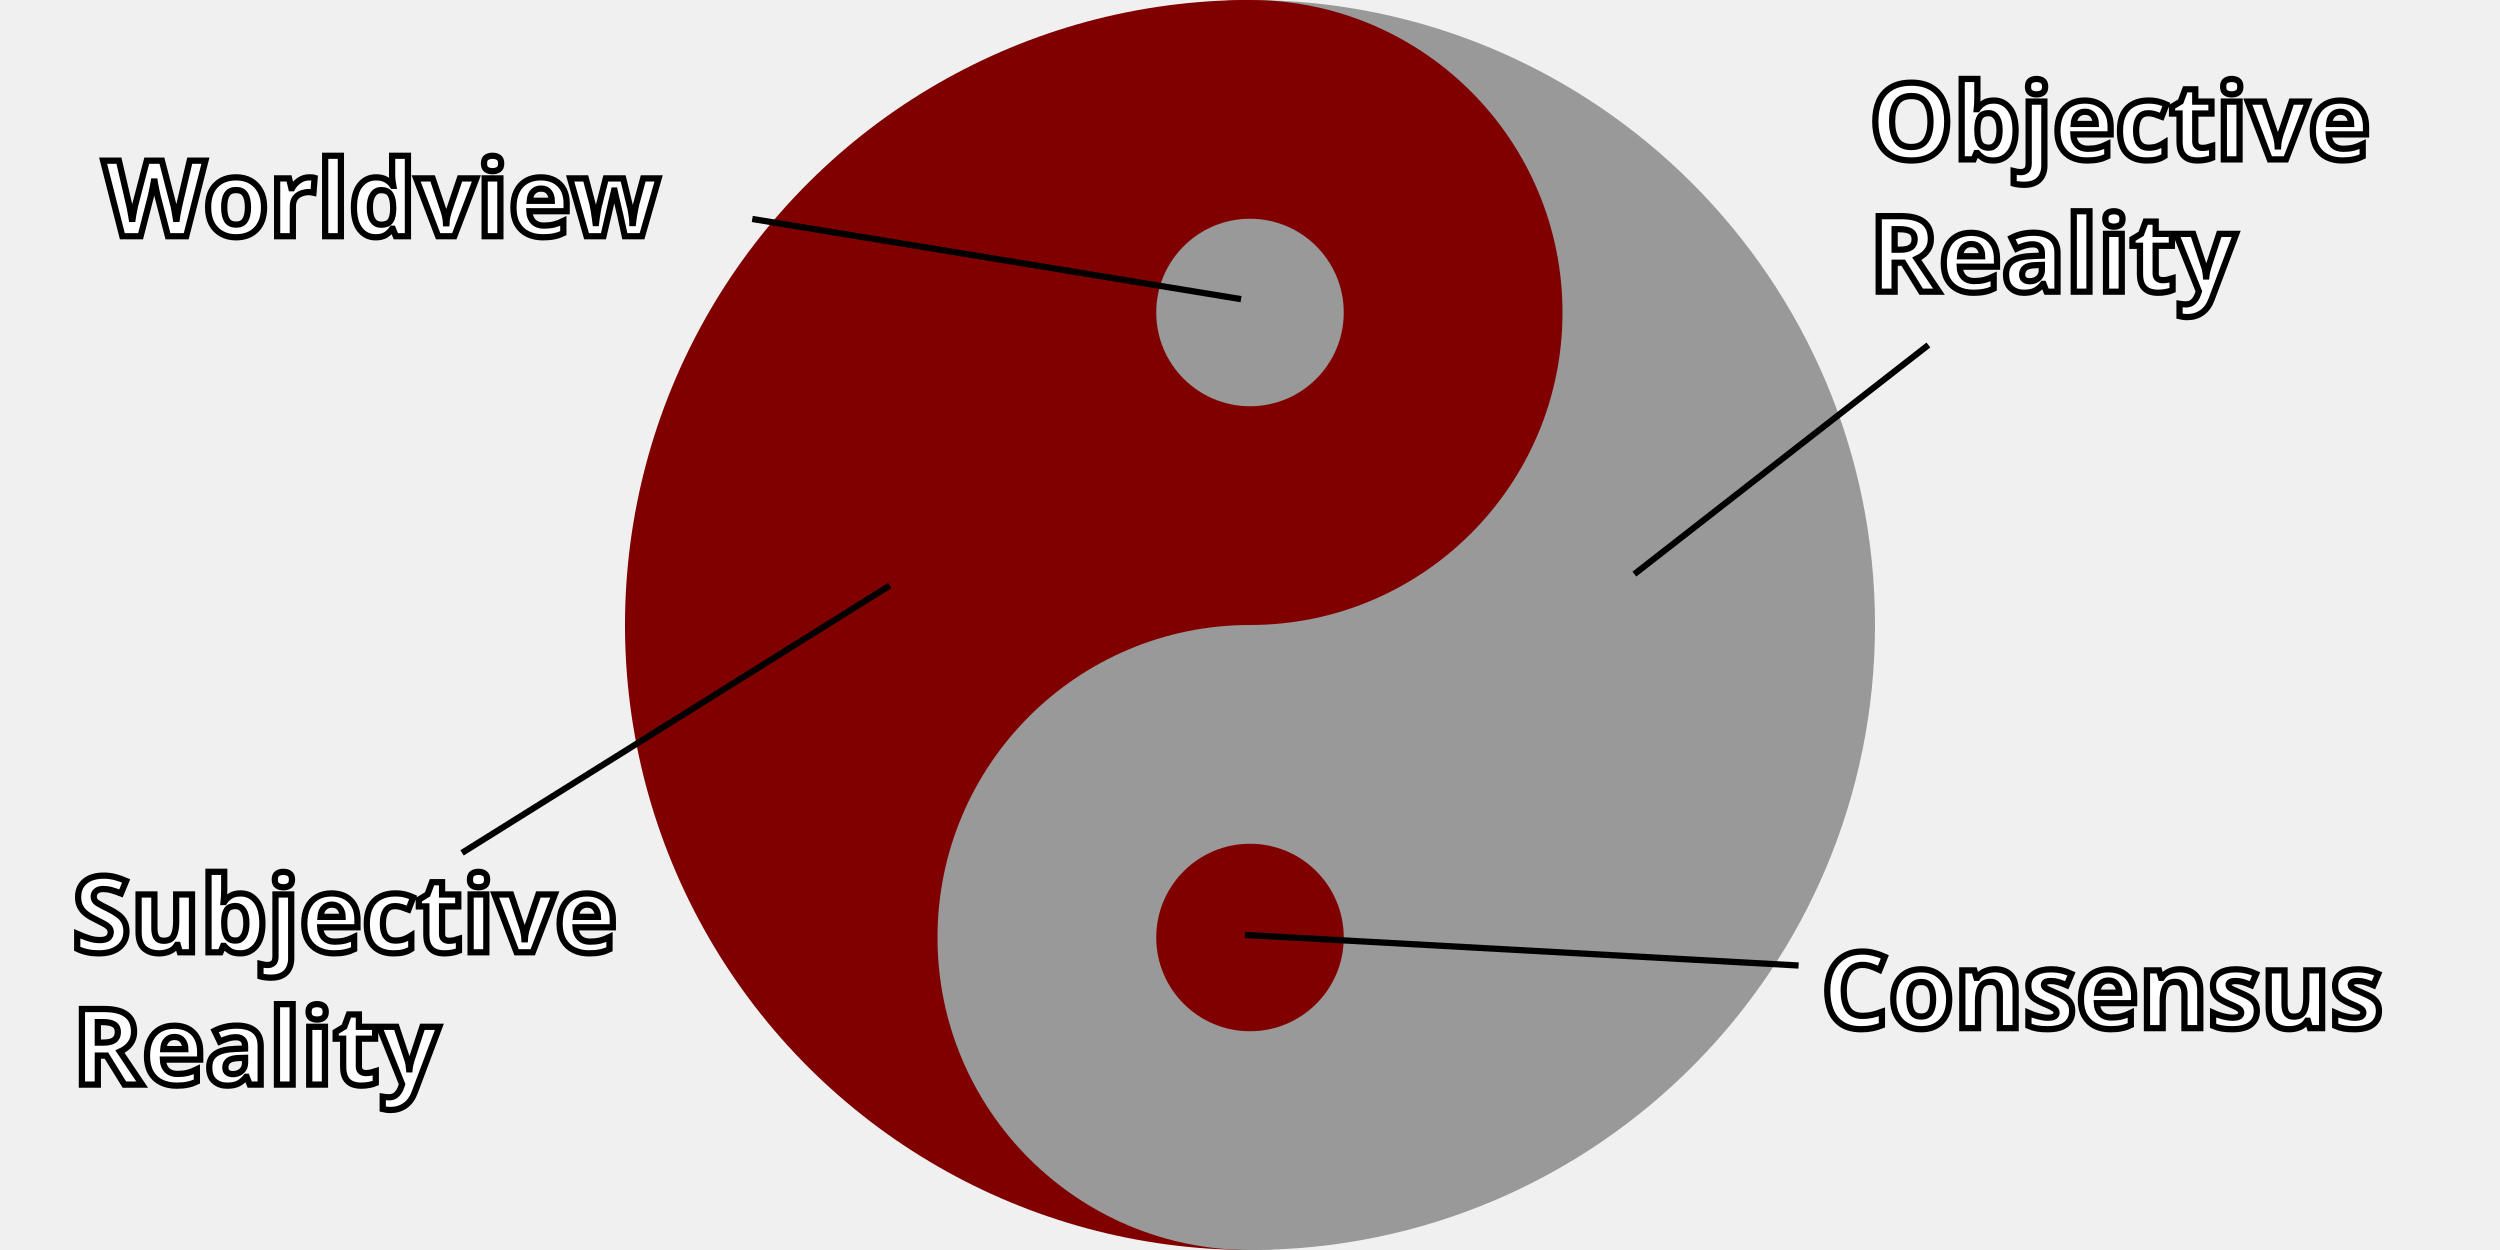
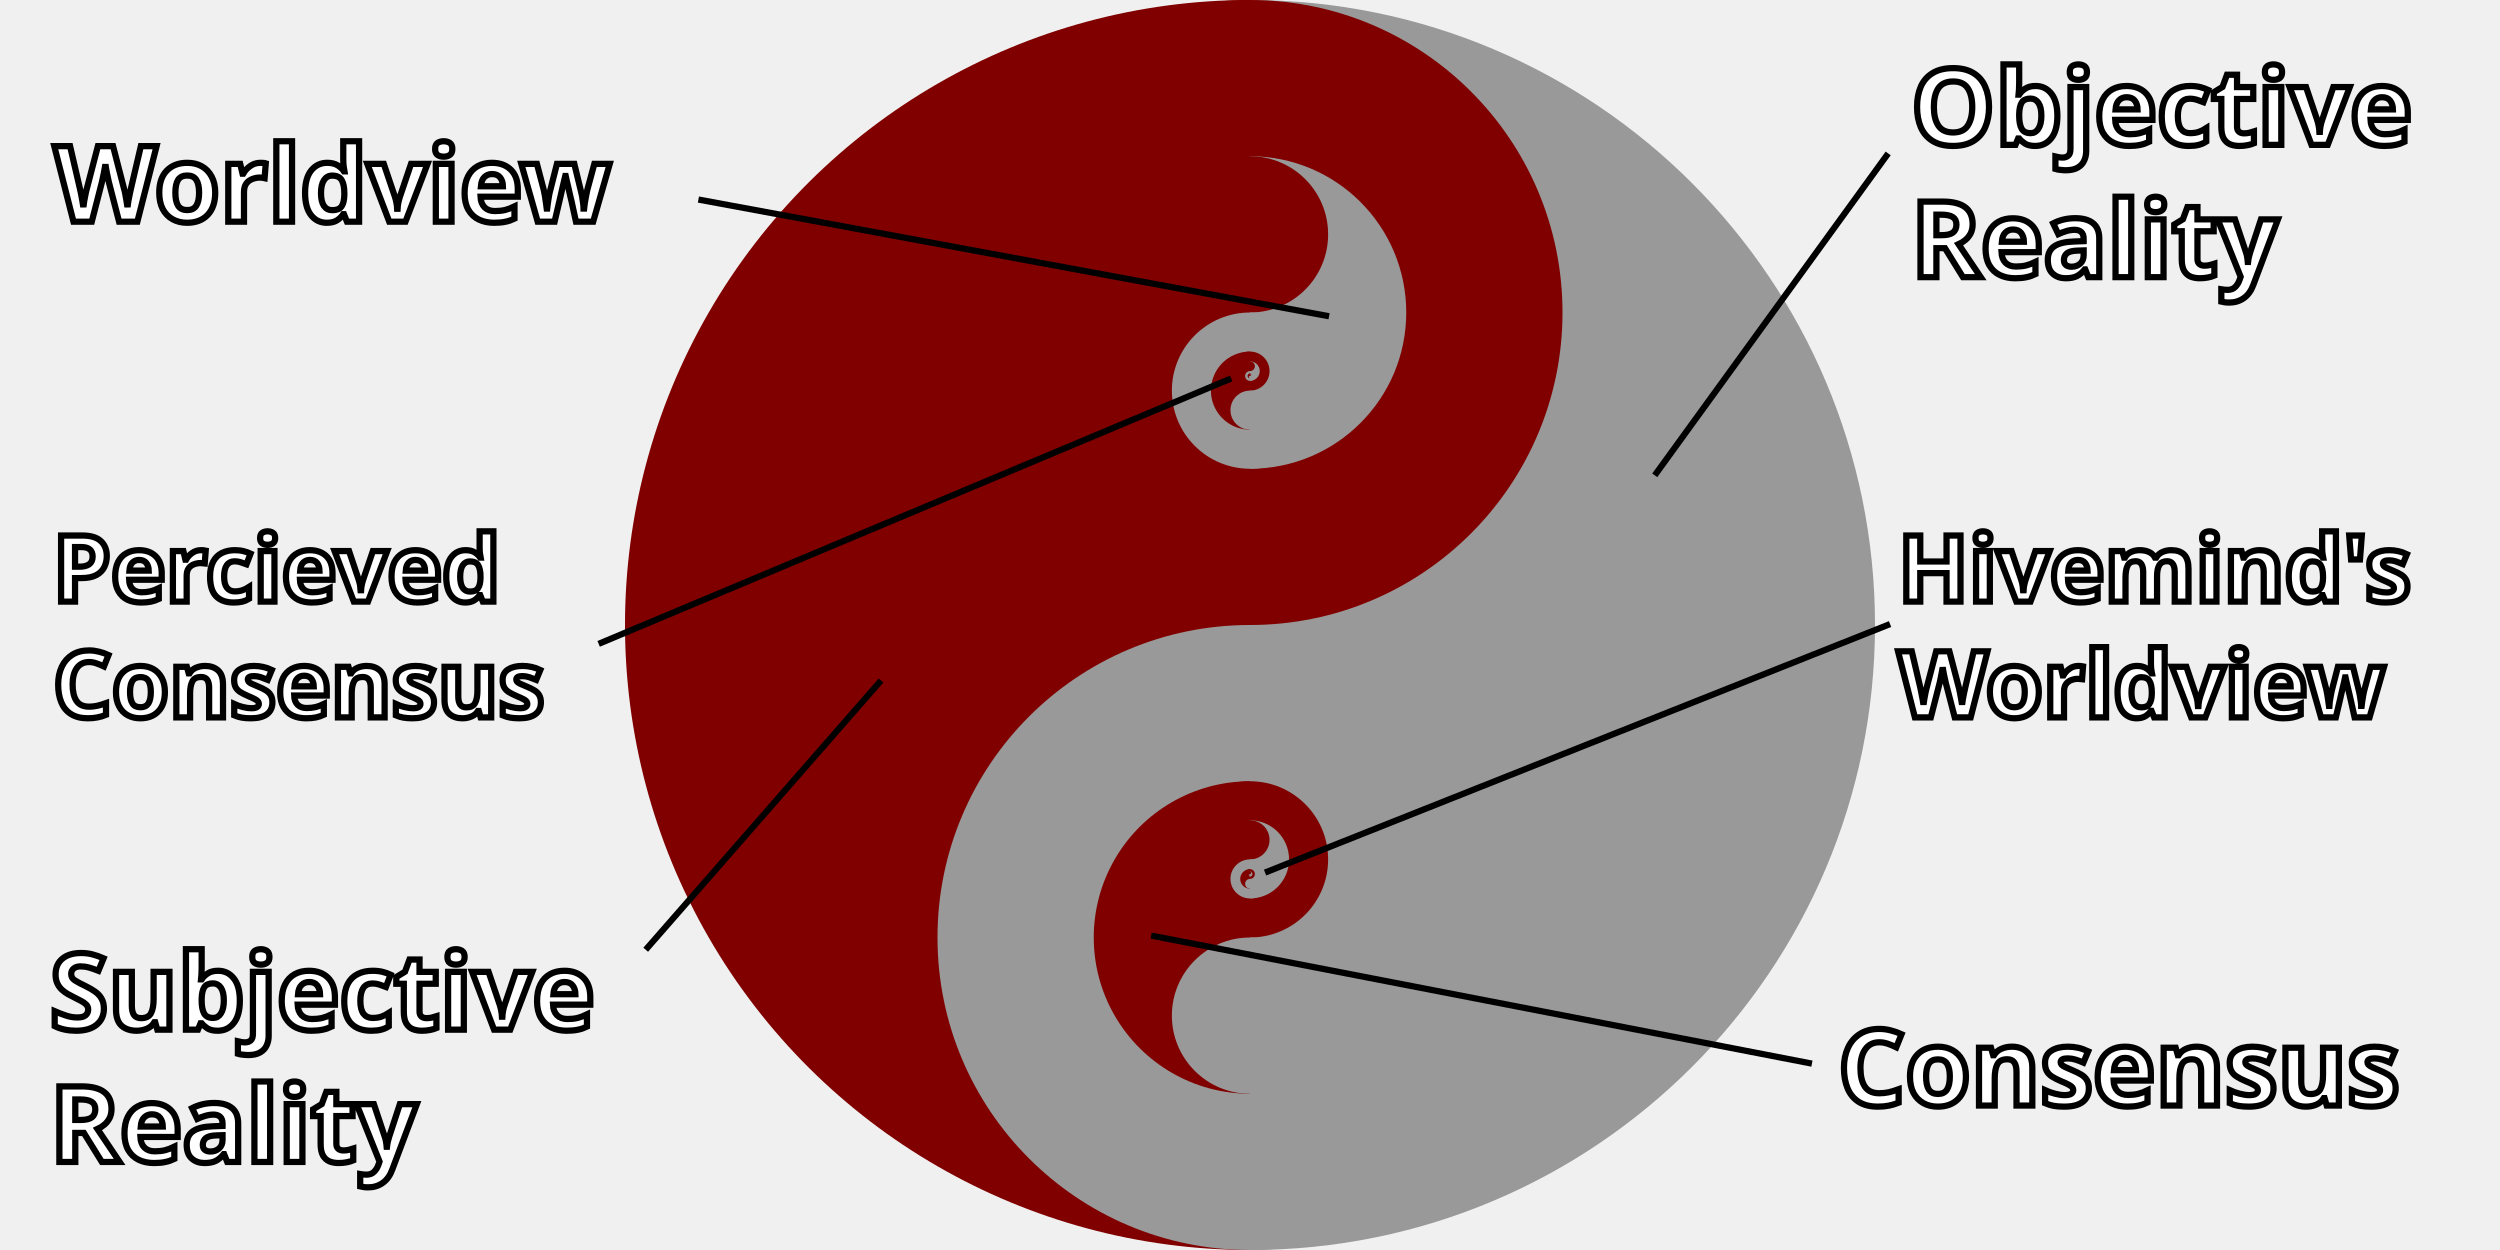
<svg xmlns="http://www.w3.org/2000/svg" width="400mm" height="200mm" viewBox="0 0 400 200" version="1.1" id="svg8">
-   <defs id="defs2" />
+   <defs id="defs2">
+     </defs>
  <g id="layer1" transform="translate(0,-97.00003)">
-     <path style="fill:#800000;fill-opacity:1;stroke:none;stroke-width:0.5;stroke-miterlimit:4;stroke-dasharray:none;stroke-opacity:1" id="path815" d="m 200,297 a 100,100 0 0 1 -86.603,-50 100,100 0 0 1 0,-100 A 100,100 0 0 1 200,97 l 0,100 z" />
-     <path style="fill:#999999;fill-opacity:1;stroke:none;stroke-width:0.5;stroke-miterlimit:4;stroke-dasharray:none;stroke-opacity:1" id="path815-3" d="M 200,97 A 100,100 0 0 1 300,197 100,100 0 0 1 200,297 l 0,-100 z" />
-     <circle style="fill:#999999;fill-opacity:1;stroke:none;stroke-width:0.5;stroke-miterlimit:4;stroke-dasharray:none;stroke-opacity:1" id="path834" cx="200" cy="247" r="50" />
-     <circle style="fill:#800000;fill-opacity:1;stroke:none;stroke-width:0.5;stroke-miterlimit:4;stroke-dasharray:none;stroke-opacity:1" id="path838" cx="200" cy="147" r="50" />
-     <ellipse style="fill:#800000;fill-opacity:1;stroke:none;stroke-width:0.5;stroke-miterlimit:4;stroke-dasharray:none;stroke-opacity:1" id="path840" cx="200" cy="247" rx="15" ry="15" />
-     <ellipse style="fill:#999999;fill-opacity:1;stroke:none;stroke-width:0.5;stroke-miterlimit:4;stroke-dasharray:none;stroke-opacity:1" id="path840-6" cx="200" cy="147" rx="15" ry="15" />
-     <text xml:space="preserve" style="font-style:normal;font-variant:normal;font-weight:bold;font-stretch:normal;font-size:16.933px;line-height:1.25;font-family:sans-serif;-inkscape-font-specification:'sans-serif Bold';letter-spacing:0px;word-spacing:0px;fill:#ffffff;fill-opacity:1;stroke:#000000;stroke-width:1;stroke-miterlimit:4;stroke-dasharray:none;stroke-opacity:1" x="16.496" y="134.796" id="text820">
-       <tspan id="tspan818" x="16.496" y="134.796" style="font-style:normal;font-variant:normal;font-weight:bold;font-stretch:normal;font-size:16.933px;font-family:sans-serif;-inkscape-font-specification:'sans-serif Bold';fill:#ffffff;stroke:#000000;stroke-width:1;stroke-miterlimit:4;stroke-dasharray:none;stroke-opacity:1">Worldview</tspan>
+     <g id="g9699">
+       <text id="text8695" y="160.554" x="15.964" style="font-style:normal;font-weight:normal;font-size:10.583px;line-height:1.25;font-family:sans-serif;letter-spacing:0px;word-spacing:0px;fill:#000000;fill-opacity:1;stroke:none;stroke-width:0.265" xml:space="preserve">
+         <tspan style="stroke-width:0.265" y="169.918" x="15.964" id="tspan8693" />
+       </text>
+       <path d="m 200,297 a 100,100 0 0 1 -86.603,-50 100,100 0 0 1 0,-100 A 100,100 0 0 1 200,97 l 0,100 z" id="path4808" style="fill:#800000;fill-opacity:1;stroke:none;stroke-width:4;stroke-miterlimit:4;stroke-dasharray:none;stroke-opacity:1" />
+       <path d="m 200,97 a 100,100 0 0 1 100,100 100,100 0 0 1 -100,100 l 0,-100 z" id="path4808-8" style="fill:#999999;fill-opacity:1;stroke:none;stroke-width:4;stroke-miterlimit:4;stroke-dasharray:none;stroke-opacity:1" />
+       <circle r="50" cy="147" cx="200" id="path4770-9" style="fill:#800000;fill-opacity:1;stroke:none;stroke-width:4;stroke-miterlimit:4;stroke-dasharray:none;stroke-opacity:1" />
+       <circle r="50" cy="247" cx="200" id="path4770-0-6" style="fill:#999999;fill-opacity:1;stroke:none;stroke-width:4;stroke-miterlimit:4;stroke-dasharray:none;stroke-opacity:1" />
+       <g id="g9273">
+         <path style="fill:#800000;fill-opacity:1;stroke:none;stroke-width:1;stroke-miterlimit:4;stroke-dasharray:none;stroke-opacity:1" id="path4808-89" d="m 200,172 a 25,25 0 0 1 -21.651,-12.5 25,25 0 0 1 -1e-5,-25 25,25 0 0 1 21.651,-12.5 l 0,25 z" />
+         <path style="fill:#999999;fill-opacity:1;stroke:none;stroke-width:1;stroke-miterlimit:4;stroke-dasharray:none;stroke-opacity:1" id="path4808-8-7" d="m 200,122 a 25,25 0 0 1 25,25 25,25 0 0 1 -25,25 l 0,-25 z" />
+         <circle style="fill:#800000;fill-opacity:1;stroke:none;stroke-width:1;stroke-miterlimit:4;stroke-dasharray:none;stroke-opacity:1" id="path4770-9-7" cx="200" cy="134.5" r="12.5" />
+         <circle style="fill:#999999;fill-opacity:1;stroke:none;stroke-width:1;stroke-miterlimit:4;stroke-dasharray:none;stroke-opacity:1" id="path4770-0-6-6" cx="200" cy="159.5" r="12.5" />
+       </g>
+       <path d="m 200,272 a 25,25 0 0 1 -21.651,-12.5 25,25 0 0 1 -1e-5,-25 25,25 0 0 1 21.651,-12.5 l 0,25 z" id="path4808-89-0" style="fill:#800000;fill-opacity:1;stroke:none;stroke-width:1;stroke-miterlimit:4;stroke-dasharray:none;stroke-opacity:1" />
+       <path d="m 200,222 a 25,25 0 0 1 25,25 25,25 0 0 1 -25,25 l 0,-25 z" id="path4808-8-7-3" style="fill:#999999;fill-opacity:1;stroke:none;stroke-width:1;stroke-miterlimit:4;stroke-dasharray:none;stroke-opacity:1" />
+       <circle r="12.5" cy="234.5" cx="200" id="path4770-9-7-0" style="fill:#800000;fill-opacity:1;stroke:none;stroke-width:1;stroke-miterlimit:4;stroke-dasharray:none;stroke-opacity:1" />
+       <circle r="12.5" cy="259.5" cx="200" id="path4770-0-6-6-9" style="fill:#999999;fill-opacity:1;stroke:none;stroke-width:1;stroke-miterlimit:4;stroke-dasharray:none;stroke-opacity:1" />
+       <g id="g9406">
+         <path style="fill:#800000;fill-opacity:1;stroke:none;stroke-width:0.25;stroke-miterlimit:4;stroke-dasharray:none;stroke-opacity:1" id="path4808-89-5" d="m 200,240.75 a 6.25,6.25 0 0 1 -5.413,-3.125 6.25,6.25 0 0 1 0,-6.25 6.25,6.25 0 0 1 5.413,-3.125 l 0,6.25 z" />
+         <path style="fill:#999999;fill-opacity:1;stroke:none;stroke-width:0.25;stroke-miterlimit:4;stroke-dasharray:none;stroke-opacity:1" id="path4808-8-7-4" d="m 200,228.25 a 6.25,6.25 0 0 1 6.25,6.25 6.25,6.25 0 0 1 -6.25,6.25 l 0,-6.25 z" />
+         <circle style="fill:#800000;fill-opacity:1;stroke:none;stroke-width:0.25;stroke-miterlimit:4;stroke-dasharray:none;stroke-opacity:1" id="path4770-9-7-8" cx="200" cy="231.375" r="3.125" />
+         <circle style="fill:#999999;fill-opacity:1;stroke:none;stroke-width:0.25;stroke-miterlimit:4;stroke-dasharray:none;stroke-opacity:1" id="path4770-0-6-6-1" cx="200" cy="237.625" r="3.125" />
+       </g>
+       <g id="g9535">
+         <path style="fill:#800000;fill-opacity:1;stroke:none;stroke-width:0.062;stroke-miterlimit:4;stroke-dasharray:none;stroke-opacity:1" id="path4808-89-0-2-9" d="m 200,239.188 a 1.562,1.562 0 0 1 -1.353,-0.781 1.562,1.562 0 0 1 0,-1.562 A 1.562,1.562 0 0 1 200,236.063 l 0,1.562 z" />
+         <path style="fill:#999999;fill-opacity:1;stroke:none;stroke-width:0.062;stroke-miterlimit:4;stroke-dasharray:none;stroke-opacity:1" id="path4808-8-7-3-2-3" d="m 200,236.063 a 1.562,1.562 0 0 1 1.562,1.562 1.562,1.562 0 0 1 -1.562,1.562 l 0,-1.562 z" />
+         <circle style="fill:#800000;fill-opacity:1;stroke:none;stroke-width:0.062;stroke-miterlimit:4;stroke-dasharray:none;stroke-opacity:1" id="path4770-9-7-0-4-6" cx="200" cy="236.844" r="0.781" />
+         <circle style="fill:#999999;fill-opacity:1;stroke:none;stroke-width:0.062;stroke-miterlimit:4;stroke-dasharray:none;stroke-opacity:1" id="path4770-0-6-6-9-7-8" cx="200" cy="238.406" r="0.781" />
+       </g>
+       <g id="g9448">
+         <path style="fill:#800000;fill-opacity:1;stroke:none;stroke-width:0.25;stroke-miterlimit:4;stroke-dasharray:none;stroke-opacity:1" id="path4808-89-0-2" d="m 200,165.75 a 6.25,6.25 0 0 1 -5.413,-3.125 6.25,6.25 0 0 1 0,-6.25 6.25,6.25 0 0 1 5.413,-3.125 l 0,6.25 z" />
+         <path style="fill:#999999;fill-opacity:1;stroke:none;stroke-width:0.25;stroke-miterlimit:4;stroke-dasharray:none;stroke-opacity:1" id="path4808-8-7-3-2" d="m 200,153.25 a 6.25,6.25 0 0 1 6.25,6.25 6.25,6.25 0 0 1 -6.25,6.25 l 0,-6.25 z" />
+         <circle style="fill:#800000;fill-opacity:1;stroke:none;stroke-width:0.25;stroke-miterlimit:4;stroke-dasharray:none;stroke-opacity:1" id="path4770-9-7-0-4" cx="200" cy="156.375" r="3.125" />
+         <circle style="fill:#999999;fill-opacity:1;stroke:none;stroke-width:0.25;stroke-miterlimit:4;stroke-dasharray:none;stroke-opacity:1" id="path4770-0-6-6-9-7" cx="200" cy="162.625" r="3.125" />
+       </g>
+       <g id="g9639">
+         <path style="fill:#800000;fill-opacity:1;stroke:none;stroke-width:0.062;stroke-miterlimit:4;stroke-dasharray:none;stroke-opacity:1" id="path4808-89-5-2" d="m 200,157.938 a 1.562,1.562 0 0 1 -1.353,-0.781 1.562,1.562 0 0 1 0,-1.562 A 1.562,1.562 0 0 1 200,154.813 l 0,1.562 z" />
+         <path style="fill:#999999;fill-opacity:1;stroke:none;stroke-width:0.062;stroke-miterlimit:4;stroke-dasharray:none;stroke-opacity:1" id="path4808-8-7-4-1" d="m 200,154.813 a 1.562,1.562 0 0 1 1.562,1.562 1.562,1.562 0 0 1 -1.562,1.562 l 0,-1.562 z" />
+         <circle style="fill:#800000;fill-opacity:1;stroke:none;stroke-width:0.062;stroke-miterlimit:4;stroke-dasharray:none;stroke-opacity:1" id="path4770-9-7-8-0" cx="200" cy="155.594" r="0.781" />
+         <circle style="fill:#999999;fill-opacity:1;stroke:none;stroke-width:0.062;stroke-miterlimit:4;stroke-dasharray:none;stroke-opacity:1" id="path4770-0-6-6-1-5" cx="200" cy="157.156" r="0.781" />
+       </g>
+       <g id="g9461-1" transform="matrix(0.0625,0,0,0.0625,187.5,222.1875)">
+         <g id="g9406-1">
+           <path d="m 200,240.75 a 6.25,6.25 0 0 1 -5.413,-3.125 6.25,6.25 0 0 1 0,-6.25 6.25,6.25 0 0 1 5.413,-3.125 l 0,6.25 z" id="path4808-89-5-0" style="fill:#800000;fill-opacity:1;stroke:none;stroke-width:0.25;stroke-miterlimit:4;stroke-dasharray:none;stroke-opacity:1" />
+           <path d="m 200,228.25 a 6.25,6.25 0 0 1 6.25,6.25 6.25,6.25 0 0 1 -6.25,6.25 l 0,-6.25 z" id="path4808-8-7-4-8" style="fill:#999999;fill-opacity:1;stroke:none;stroke-width:0.25;stroke-miterlimit:4;stroke-dasharray:none;stroke-opacity:1" />
+           <circle r="3.125" cy="231.375" cx="200" id="path4770-9-7-8-5" style="fill:#800000;fill-opacity:1;stroke:none;stroke-width:0.25;stroke-miterlimit:4;stroke-dasharray:none;stroke-opacity:1" />
+           <circle r="3.125" cy="237.625" cx="200" id="path4770-0-6-6-1-0" style="fill:#999999;fill-opacity:1;stroke:none;stroke-width:0.25;stroke-miterlimit:4;stroke-dasharray:none;stroke-opacity:1" />
+         </g>
+         <g transform="matrix(0.015625,0,0,0.015625,196.875,234.5469)" id="g9119-8-4-6-2-6">
+           <g id="g9125-8-3-9-8-4">
+             <path style="fill:#800000;fill-opacity:1;stroke:none;stroke-width:4;stroke-miterlimit:4;stroke-dasharray:none;stroke-opacity:1" id="path4808-89-0-2-9-6" d="m 200,297 a 100,100 0 0 1 -86.603,-50 100,100 0 0 1 0,-100 A 100,100 0 0 1 200,97 l 0,100 z" />
+             <path style="fill:#999999;fill-opacity:1;stroke:none;stroke-width:4;stroke-miterlimit:4;stroke-dasharray:none;stroke-opacity:1" id="path4808-8-7-3-2-3-2" d="m 200,97 a 100,100 0 0 1 100,100 100,100 0 0 1 -100,100 l 0,-100 z" />
+             <circle style="fill:#800000;fill-opacity:1;stroke:none;stroke-width:4;stroke-miterlimit:4;stroke-dasharray:none;stroke-opacity:1" id="path4770-9-7-0-4-6-5" cx="200" cy="147" r="50" />
+             <circle style="fill:#999999;fill-opacity:1;stroke:none;stroke-width:4;stroke-miterlimit:4;stroke-dasharray:none;stroke-opacity:1" id="path4770-0-6-6-9-7-8-8" cx="200" cy="247" r="50" />
+           </g>
+         </g>
+       </g>
+       <g id="g9574-2" transform="matrix(0.0625,0,0,0.0625,187.5,147.1875)">
+         <g id="g9448-4">
+           <path d="m 200,165.75 a 6.25,6.25 0 0 1 -5.413,-3.125 6.25,6.25 0 0 1 0,-6.25 6.25,6.25 0 0 1 5.413,-3.125 l 0,6.25 z" id="path4808-89-0-2-0" style="fill:#800000;fill-opacity:1;stroke:none;stroke-width:0.25;stroke-miterlimit:4;stroke-dasharray:none;stroke-opacity:1" />
+           <path d="m 200,153.25 a 6.25,6.25 0 0 1 6.25,6.25 6.25,6.25 0 0 1 -6.25,6.25 l 0,-6.25 z" id="path4808-8-7-3-2-6" style="fill:#999999;fill-opacity:1;stroke:none;stroke-width:0.25;stroke-miterlimit:4;stroke-dasharray:none;stroke-opacity:1" />
+           <circle r="3.125" cy="156.375" cx="200" id="path4770-9-7-0-4-2" style="fill:#800000;fill-opacity:1;stroke:none;stroke-width:0.25;stroke-miterlimit:4;stroke-dasharray:none;stroke-opacity:1" />
+           <circle r="3.125" cy="162.625" cx="200" id="path4770-0-6-6-9-7-9" style="fill:#999999;fill-opacity:1;stroke:none;stroke-width:0.25;stroke-miterlimit:4;stroke-dasharray:none;stroke-opacity:1" />
+         </g>
+         <g transform="matrix(0.25,0,0,0.25,150,97.75002)" id="g9406-0-9">
+           <path d="m 200,240.75 a 6.25,6.25 0 0 1 -5.413,-3.125 6.25,6.25 0 0 1 0,-6.25 6.25,6.25 0 0 1 5.413,-3.125 l 0,6.25 z" id="path4808-89-5-2-0" style="fill:#800000;fill-opacity:1;stroke:none;stroke-width:0.25;stroke-miterlimit:4;stroke-dasharray:none;stroke-opacity:1" />
+           <path d="m 200,228.25 a 6.25,6.25 0 0 1 6.25,6.25 6.25,6.25 0 0 1 -6.25,6.25 l 0,-6.25 z" id="path4808-8-7-4-1-8" style="fill:#999999;fill-opacity:1;stroke:none;stroke-width:0.25;stroke-miterlimit:4;stroke-dasharray:none;stroke-opacity:1" />
+           <circle r="3.125" cy="231.375" cx="200" id="path4770-9-7-8-0-1" style="fill:#800000;fill-opacity:1;stroke:none;stroke-width:0.25;stroke-miterlimit:4;stroke-dasharray:none;stroke-opacity:1" />
+           <circle r="3.125" cy="237.625" cx="200" id="path4770-0-6-6-1-5-3" style="fill:#999999;fill-opacity:1;stroke:none;stroke-width:0.25;stroke-miterlimit:4;stroke-dasharray:none;stroke-opacity:1" />
+         </g>
+       </g>
+     </g>
+     <text xml:space="preserve" style="font-style:normal;font-weight:normal;font-size:10.583px;line-height:1.25;font-family:sans-serif;letter-spacing:0px;word-spacing:0px;fill:#000000;fill-opacity:1;stroke:none;stroke-width:1;stroke-miterlimit:4;stroke-dasharray:none" x="8.68" y="132.471" id="text9703">
+       <tspan id="tspan9701" x="8.68" y="132.471" style="font-style:normal;font-variant:normal;font-weight:bold;font-stretch:normal;font-size:16.933px;font-family:sans-serif;-inkscape-font-specification:'sans-serif Bold';fill:#ffffff;stroke:#000000;stroke-width:1;stroke-miterlimit:4;stroke-dasharray:none;stroke-opacity:1">Worldview</tspan>
    </text>
-     <text xml:space="preserve" style="font-style:normal;font-variant:normal;font-weight:bold;font-stretch:normal;font-size:16.933px;line-height:1.25;font-family:sans-serif;-inkscape-font-specification:'sans-serif Bold';letter-spacing:0px;word-spacing:0px;fill:#ffffff;fill-opacity:1;stroke:#000000;stroke-width:1;stroke-miterlimit:4;stroke-dasharray:none;stroke-opacity:1" x="11.576" y="249.366" id="text824">
-       <tspan id="tspan822" x="11.576" y="249.366" style="font-style:normal;font-variant:normal;font-weight:bold;font-stretch:normal;font-size:16.933px;font-family:sans-serif;-inkscape-font-specification:'sans-serif Bold';fill:#ffffff;stroke:#000000;stroke-width:1;stroke-miterlimit:4;stroke-dasharray:none;stroke-opacity:1">Subjective</tspan>
-       <tspan x="11.576" y="270.533" style="font-style:normal;font-variant:normal;font-weight:bold;font-stretch:normal;font-size:16.933px;font-family:sans-serif;-inkscape-font-specification:'sans-serif Bold';fill:#ffffff;stroke:#000000;stroke-width:1;stroke-miterlimit:4;stroke-dasharray:none;stroke-opacity:1" id="tspan826">Reality</tspan>
+     <text xml:space="preserve" style="font-style:normal;font-weight:normal;font-size:10.583px;line-height:1.25;font-family:sans-serif;letter-spacing:0px;word-spacing:0px;fill:#000000;fill-opacity:1;stroke:none;stroke-width:1;stroke-miterlimit:4;stroke-dasharray:none" x="8.446" y="193.263" id="text9703-1">
+       <tspan id="tspan9701-1" x="8.446" y="193.263" style="font-style:normal;font-variant:normal;font-weight:bold;font-stretch:normal;font-size:14.817px;font-family:sans-serif;-inkscape-font-specification:'sans-serif Bold';fill:#ffffff;stroke:#000000;stroke-width:1;stroke-miterlimit:4;stroke-dasharray:none;stroke-opacity:1">Percieved</tspan>
+       <tspan x="8.446" y="211.784" style="font-style:normal;font-variant:normal;font-weight:bold;font-stretch:normal;font-size:14.817px;font-family:sans-serif;-inkscape-font-specification:'sans-serif Bold';fill:#ffffff;stroke:#000000;stroke-width:1;stroke-miterlimit:4;stroke-dasharray:none;stroke-opacity:1" id="tspan9723">Consensus</tspan>
    </text>
-     <text xml:space="preserve" style="font-style:normal;font-variant:normal;font-weight:bold;font-stretch:normal;font-size:16.933px;line-height:1.25;font-family:sans-serif;-inkscape-font-specification:'sans-serif Bold';letter-spacing:0px;word-spacing:0px;fill:#ffffff;fill-opacity:1;stroke:#000000;stroke-width:1;stroke-miterlimit:4;stroke-dasharray:none;stroke-opacity:1" x="299.062" y="122.506" id="text830">
-       <tspan id="tspan828" x="299.062" y="122.506" style="font-style:normal;font-variant:normal;font-weight:bold;font-stretch:normal;font-size:16.933px;font-family:sans-serif;-inkscape-font-specification:'sans-serif Bold';fill:#ffffff;stroke:#000000;stroke-width:1;stroke-miterlimit:4;stroke-dasharray:none;stroke-opacity:1">Objective</tspan>
-       <tspan x="299.062" y="143.672" style="font-style:normal;font-variant:normal;font-weight:bold;font-stretch:normal;font-size:16.933px;font-family:sans-serif;-inkscape-font-specification:'sans-serif Bold';fill:#ffffff;stroke:#000000;stroke-width:1;stroke-miterlimit:4;stroke-dasharray:none;stroke-opacity:1" id="tspan832">Reality</tspan>
+     <text xml:space="preserve" style="font-style:normal;font-weight:normal;font-size:10.583px;line-height:1.25;font-family:sans-serif;letter-spacing:0px;word-spacing:0px;fill:#000000;fill-opacity:1;stroke:none;stroke-width:1;stroke-miterlimit:4;stroke-dasharray:none" x="7.969" y="261.747" id="text9703-0">
+       <tspan id="tspan9701-3" x="7.969" y="261.747" style="font-style:normal;font-variant:normal;font-weight:bold;font-stretch:normal;font-size:16.933px;font-family:sans-serif;-inkscape-font-specification:'sans-serif Bold';fill:#ffffff;stroke:#000000;stroke-width:1;stroke-miterlimit:4;stroke-dasharray:none;stroke-opacity:1">Subjective</tspan>
+       <tspan x="7.969" y="282.913" style="font-style:normal;font-variant:normal;font-weight:bold;font-stretch:normal;font-size:16.933px;font-family:sans-serif;-inkscape-font-specification:'sans-serif Bold';fill:#ffffff;stroke:#000000;stroke-width:1;stroke-miterlimit:4;stroke-dasharray:none;stroke-opacity:1" id="tspan9743">Reality</tspan>
    </text>
-     <text xml:space="preserve" style="font-style:normal;font-variant:normal;font-weight:bold;font-stretch:normal;font-size:16.933px;line-height:1.25;font-family:sans-serif;-inkscape-font-specification:'sans-serif Bold';letter-spacing:0px;word-spacing:0px;fill:#ffffff;fill-opacity:1;stroke:#000000;stroke-width:1;stroke-miterlimit:4;stroke-dasharray:none;stroke-opacity:1" x="291.37" y="261.508" id="text836">
-       <tspan id="tspan834" x="291.37" y="261.508" style="font-style:normal;font-variant:normal;font-weight:bold;font-stretch:normal;font-size:16.933px;font-family:sans-serif;-inkscape-font-specification:'sans-serif Bold';fill:#ffffff;stroke:#000000;stroke-width:1;stroke-miterlimit:4;stroke-dasharray:none;stroke-opacity:1">Consensus</tspan>
+     <text xml:space="preserve" style="font-style:normal;font-weight:normal;font-size:10.583px;line-height:1.25;font-family:sans-serif;letter-spacing:0px;word-spacing:0px;fill:#000000;fill-opacity:1;stroke:none;stroke-width:1;stroke-miterlimit:4;stroke-dasharray:none" x="305.747" y="120.18" id="text9703-4">
+       <tspan id="tspan9701-0" x="305.747" y="120.18" style="font-style:normal;font-variant:normal;font-weight:bold;font-stretch:normal;font-size:16.933px;font-family:sans-serif;-inkscape-font-specification:'sans-serif Bold';fill:#ffffff;stroke:#000000;stroke-width:1;stroke-miterlimit:4;stroke-dasharray:none;stroke-opacity:1">Objective</tspan>
+       <tspan x="305.747" y="141.347" style="font-style:normal;font-variant:normal;font-weight:bold;font-stretch:normal;font-size:16.933px;font-family:sans-serif;-inkscape-font-specification:'sans-serif Bold';fill:#ffffff;stroke:#000000;stroke-width:1;stroke-miterlimit:4;stroke-dasharray:none;stroke-opacity:1" id="tspan9781">Reality</tspan>
    </text>
-     <path style="fill:none;stroke:#000000;stroke-width:1;stroke-linecap:butt;stroke-linejoin:miter;stroke-miterlimit:4;stroke-dasharray:none;stroke-opacity:1" d="m 120.363,132.036 78.205,12.831 z" id="path839" />
-     <path style="fill:none;stroke:#000000;stroke-width:1;stroke-linecap:butt;stroke-linejoin:miter;stroke-miterlimit:4;stroke-dasharray:none;stroke-opacity:1" d="m 199.179,246.594 88.592,4.888 z" id="path839-3" />
-     <path style="fill:none;stroke:#000000;stroke-width:1;stroke-linecap:butt;stroke-linejoin:miter;stroke-opacity:1;stroke-miterlimit:4;stroke-dasharray:none" d="M 308.544,152.198 261.499,188.857 Z" id="path856" />
-     <path style="fill:none;stroke:#000000;stroke-width:1;stroke-linecap:butt;stroke-linejoin:miter;stroke-opacity:1;stroke-miterlimit:4;stroke-dasharray:none" d="m 73.928,233.458 68.43,-42.768 z" id="path858" />
+     <text xml:space="preserve" style="font-style:normal;font-weight:normal;font-size:10.583px;line-height:1.25;font-family:sans-serif;letter-spacing:0px;word-spacing:0px;fill:#000000;fill-opacity:1;stroke:none;stroke-width:1;stroke-miterlimit:4;stroke-dasharray:none" x="294.047" y="273.888" id="text9703-4-3">
+       <tspan id="tspan9701-0-9" x="294.047" y="273.888" style="font-style:normal;font-variant:normal;font-weight:bold;font-stretch:normal;font-size:16.933px;font-family:sans-serif;-inkscape-font-specification:'sans-serif Bold';fill:#ffffff;stroke:#000000;stroke-width:1;stroke-miterlimit:4;stroke-dasharray:none;stroke-opacity:1">Consensus</tspan>
+     </text>
+     <text xml:space="preserve" style="font-style:normal;font-weight:normal;font-size:10.583px;line-height:1.25;font-family:sans-serif;letter-spacing:0px;word-spacing:0px;fill:#000000;fill-opacity:1;stroke:none;stroke-width:1;stroke-miterlimit:4;stroke-dasharray:none" x="303.681" y="193.263" id="text9703-1-1">
+       <tspan x="303.681" y="193.263" style="font-style:normal;font-variant:normal;font-weight:bold;font-stretch:normal;font-size:14.817px;font-family:sans-serif;-inkscape-font-specification:'sans-serif Bold';fill:#ffffff;stroke:#000000;stroke-width:1;stroke-miterlimit:4;stroke-dasharray:none;stroke-opacity:1" id="tspan9723-6">Hivemind's</tspan>
+       <tspan x="303.681" y="211.784" style="font-style:normal;font-variant:normal;font-weight:bold;font-stretch:normal;font-size:14.817px;font-family:sans-serif;-inkscape-font-specification:'sans-serif Bold';fill:#ffffff;stroke:#000000;stroke-width:1;stroke-miterlimit:4;stroke-dasharray:none;stroke-opacity:1" id="tspan9806">Worldview</tspan>
+     </text>
+     <path style="fill:none;stroke:#000000;stroke-width:1;stroke-linecap:butt;stroke-linejoin:miter;stroke-miterlimit:4;stroke-dasharray:none;stroke-opacity:1" d="m 111.747,128.928 100.904,18.675" id="path9890" />
+     <path style="fill:none;stroke:#000000;stroke-width:1;stroke-linecap:butt;stroke-linejoin:miter;stroke-miterlimit:4;stroke-dasharray:none;stroke-opacity:1" d="M 95.783,200.017 196.988,157.547" id="path9890-3" />
+     <path style="fill:none;stroke:#000000;stroke-width:1;stroke-linecap:butt;stroke-linejoin:miter;stroke-miterlimit:4;stroke-dasharray:none;stroke-opacity:1" d="m 103.313,248.958 37.651,-43.072" id="path9890-3-8" />
+     <path style="fill:none;stroke:#000000;stroke-width:1;stroke-linecap:butt;stroke-linejoin:miter;stroke-miterlimit:4;stroke-dasharray:none;stroke-opacity:1" d="m 264.759,173.054 37.349,-51.506" id="path9890-3-8-0" />
+     <path style="fill:none;stroke:#000000;stroke-width:1;stroke-linecap:butt;stroke-linejoin:miter;stroke-miterlimit:4;stroke-dasharray:none;stroke-opacity:1" d="m 302.41,196.849 -100,39.759" id="path9890-3-5" />
+     <path style="fill:none;stroke:#000000;stroke-width:1;stroke-linecap:butt;stroke-linejoin:miter;stroke-miterlimit:4;stroke-dasharray:none;stroke-opacity:1" d="m 184.187,246.699 105.723,20.482" id="path9890-6" />
  </g>
</svg>
